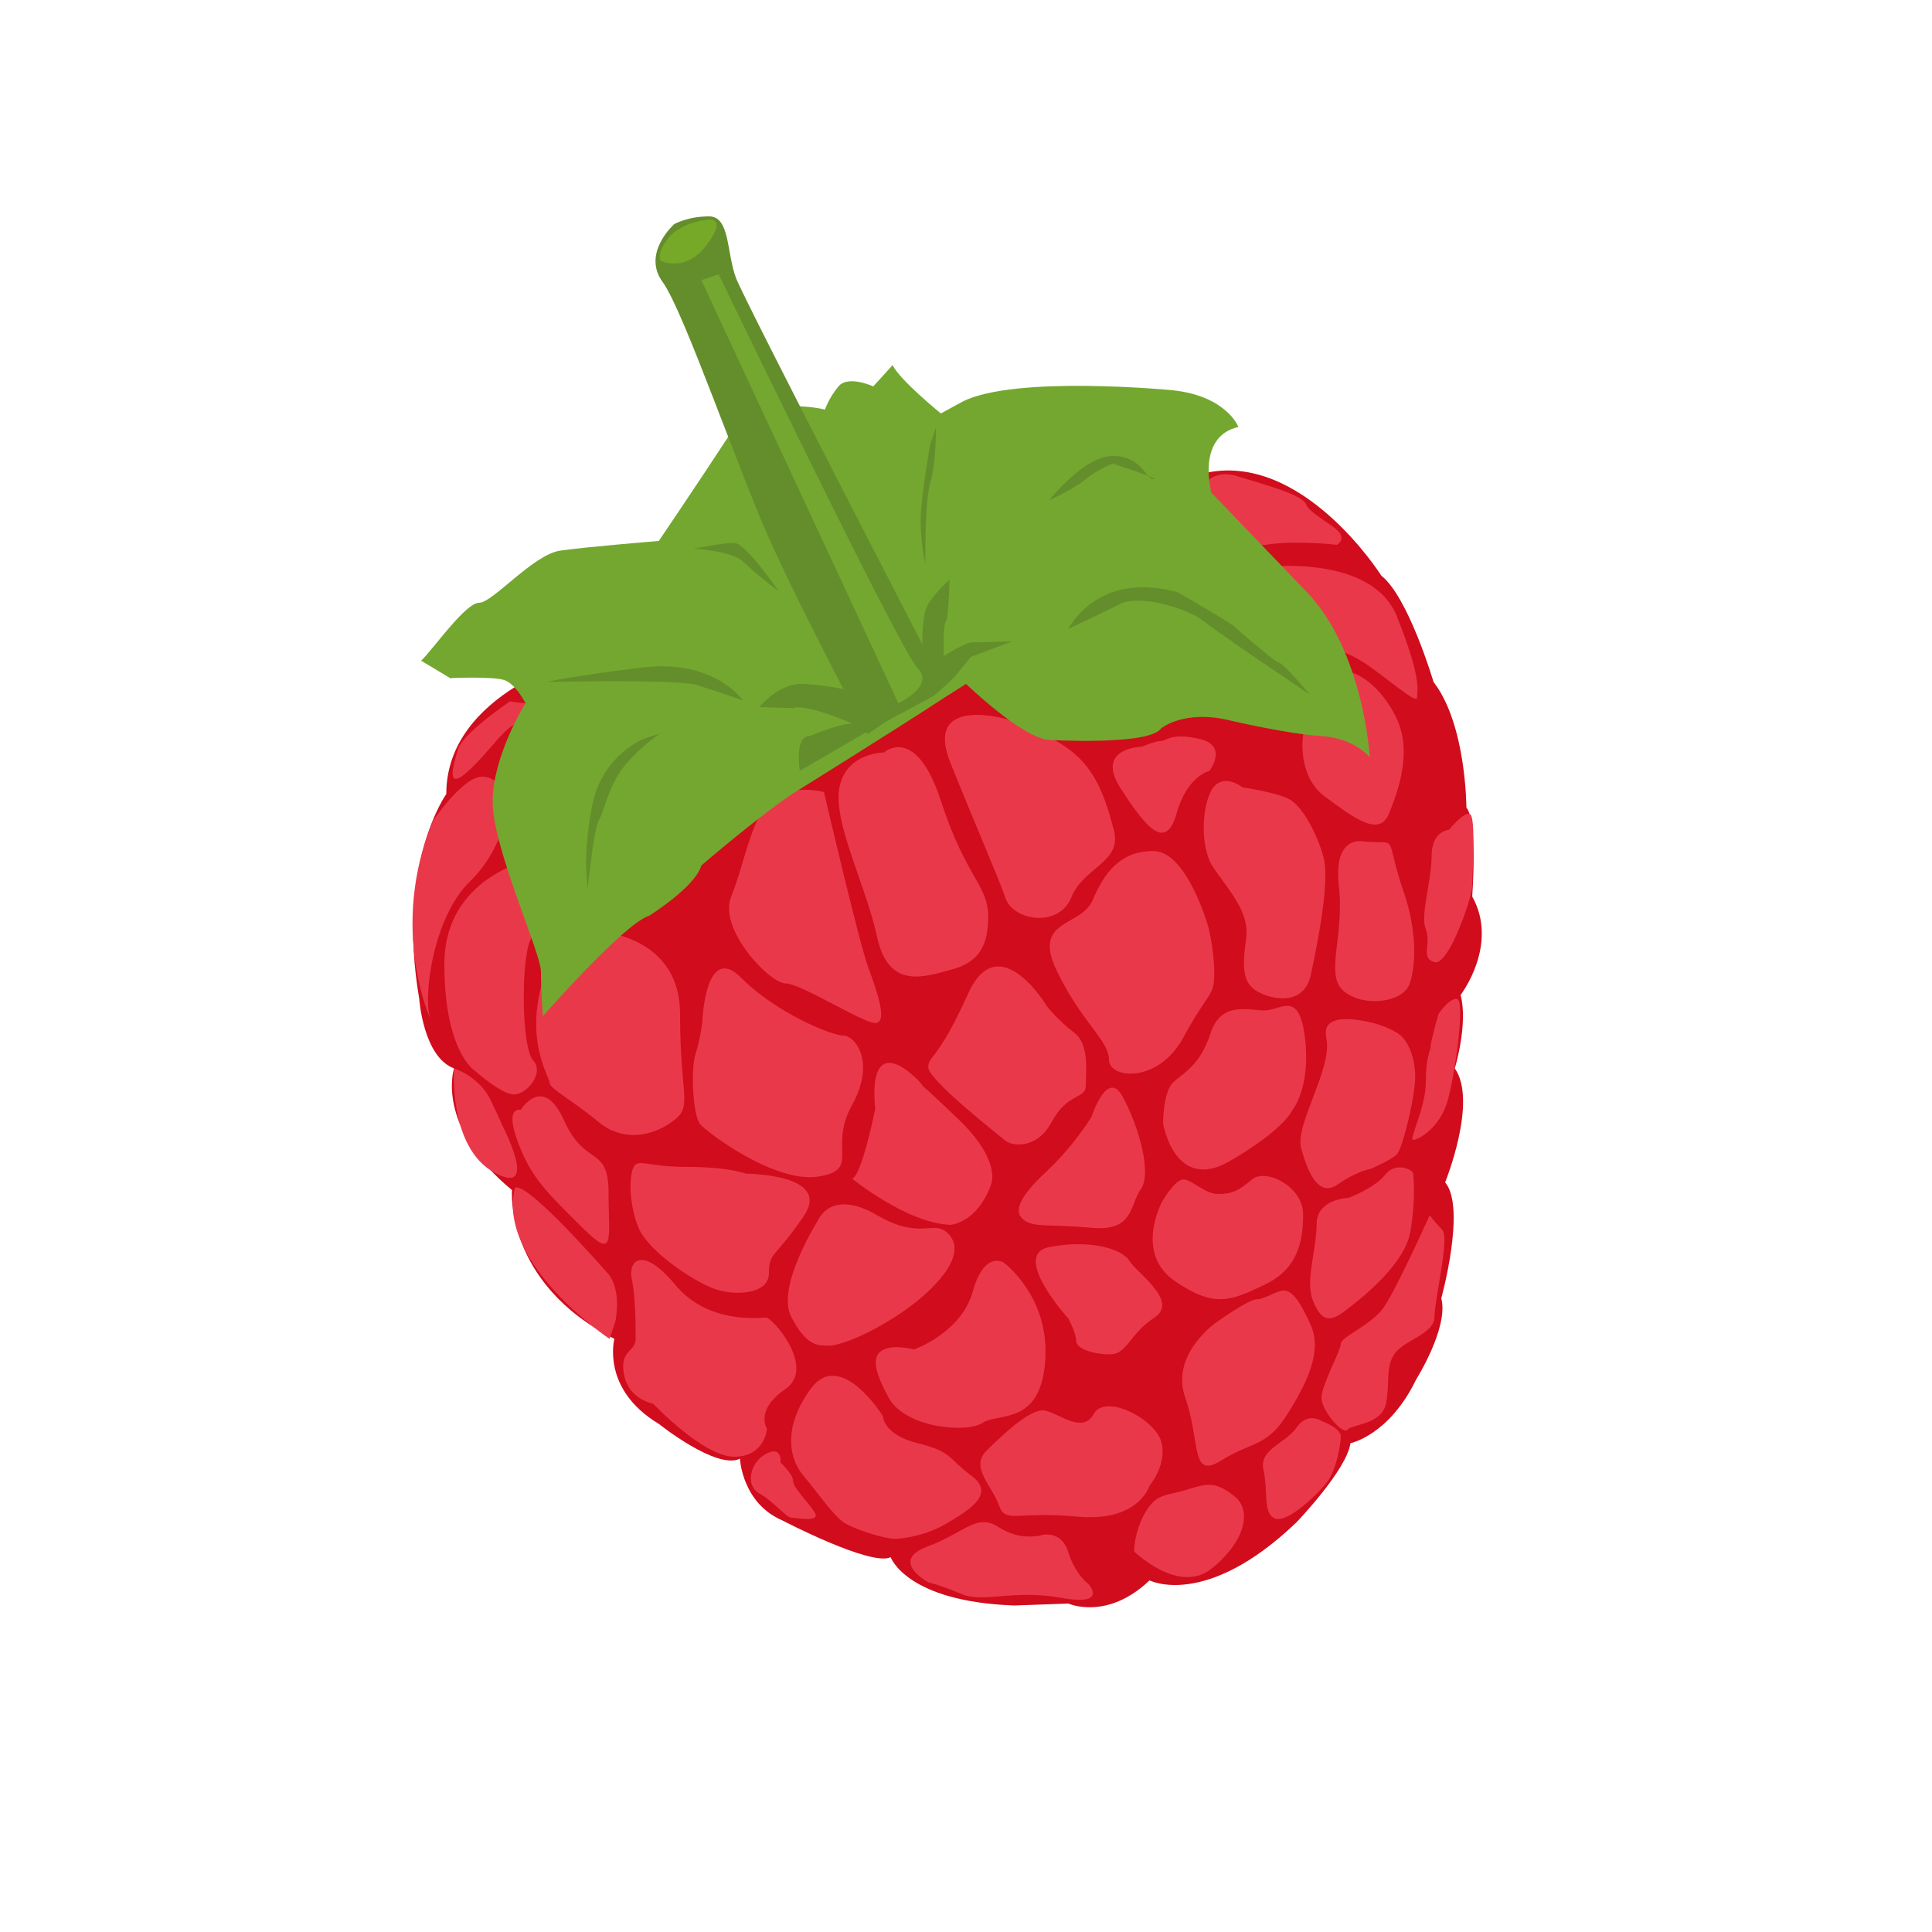
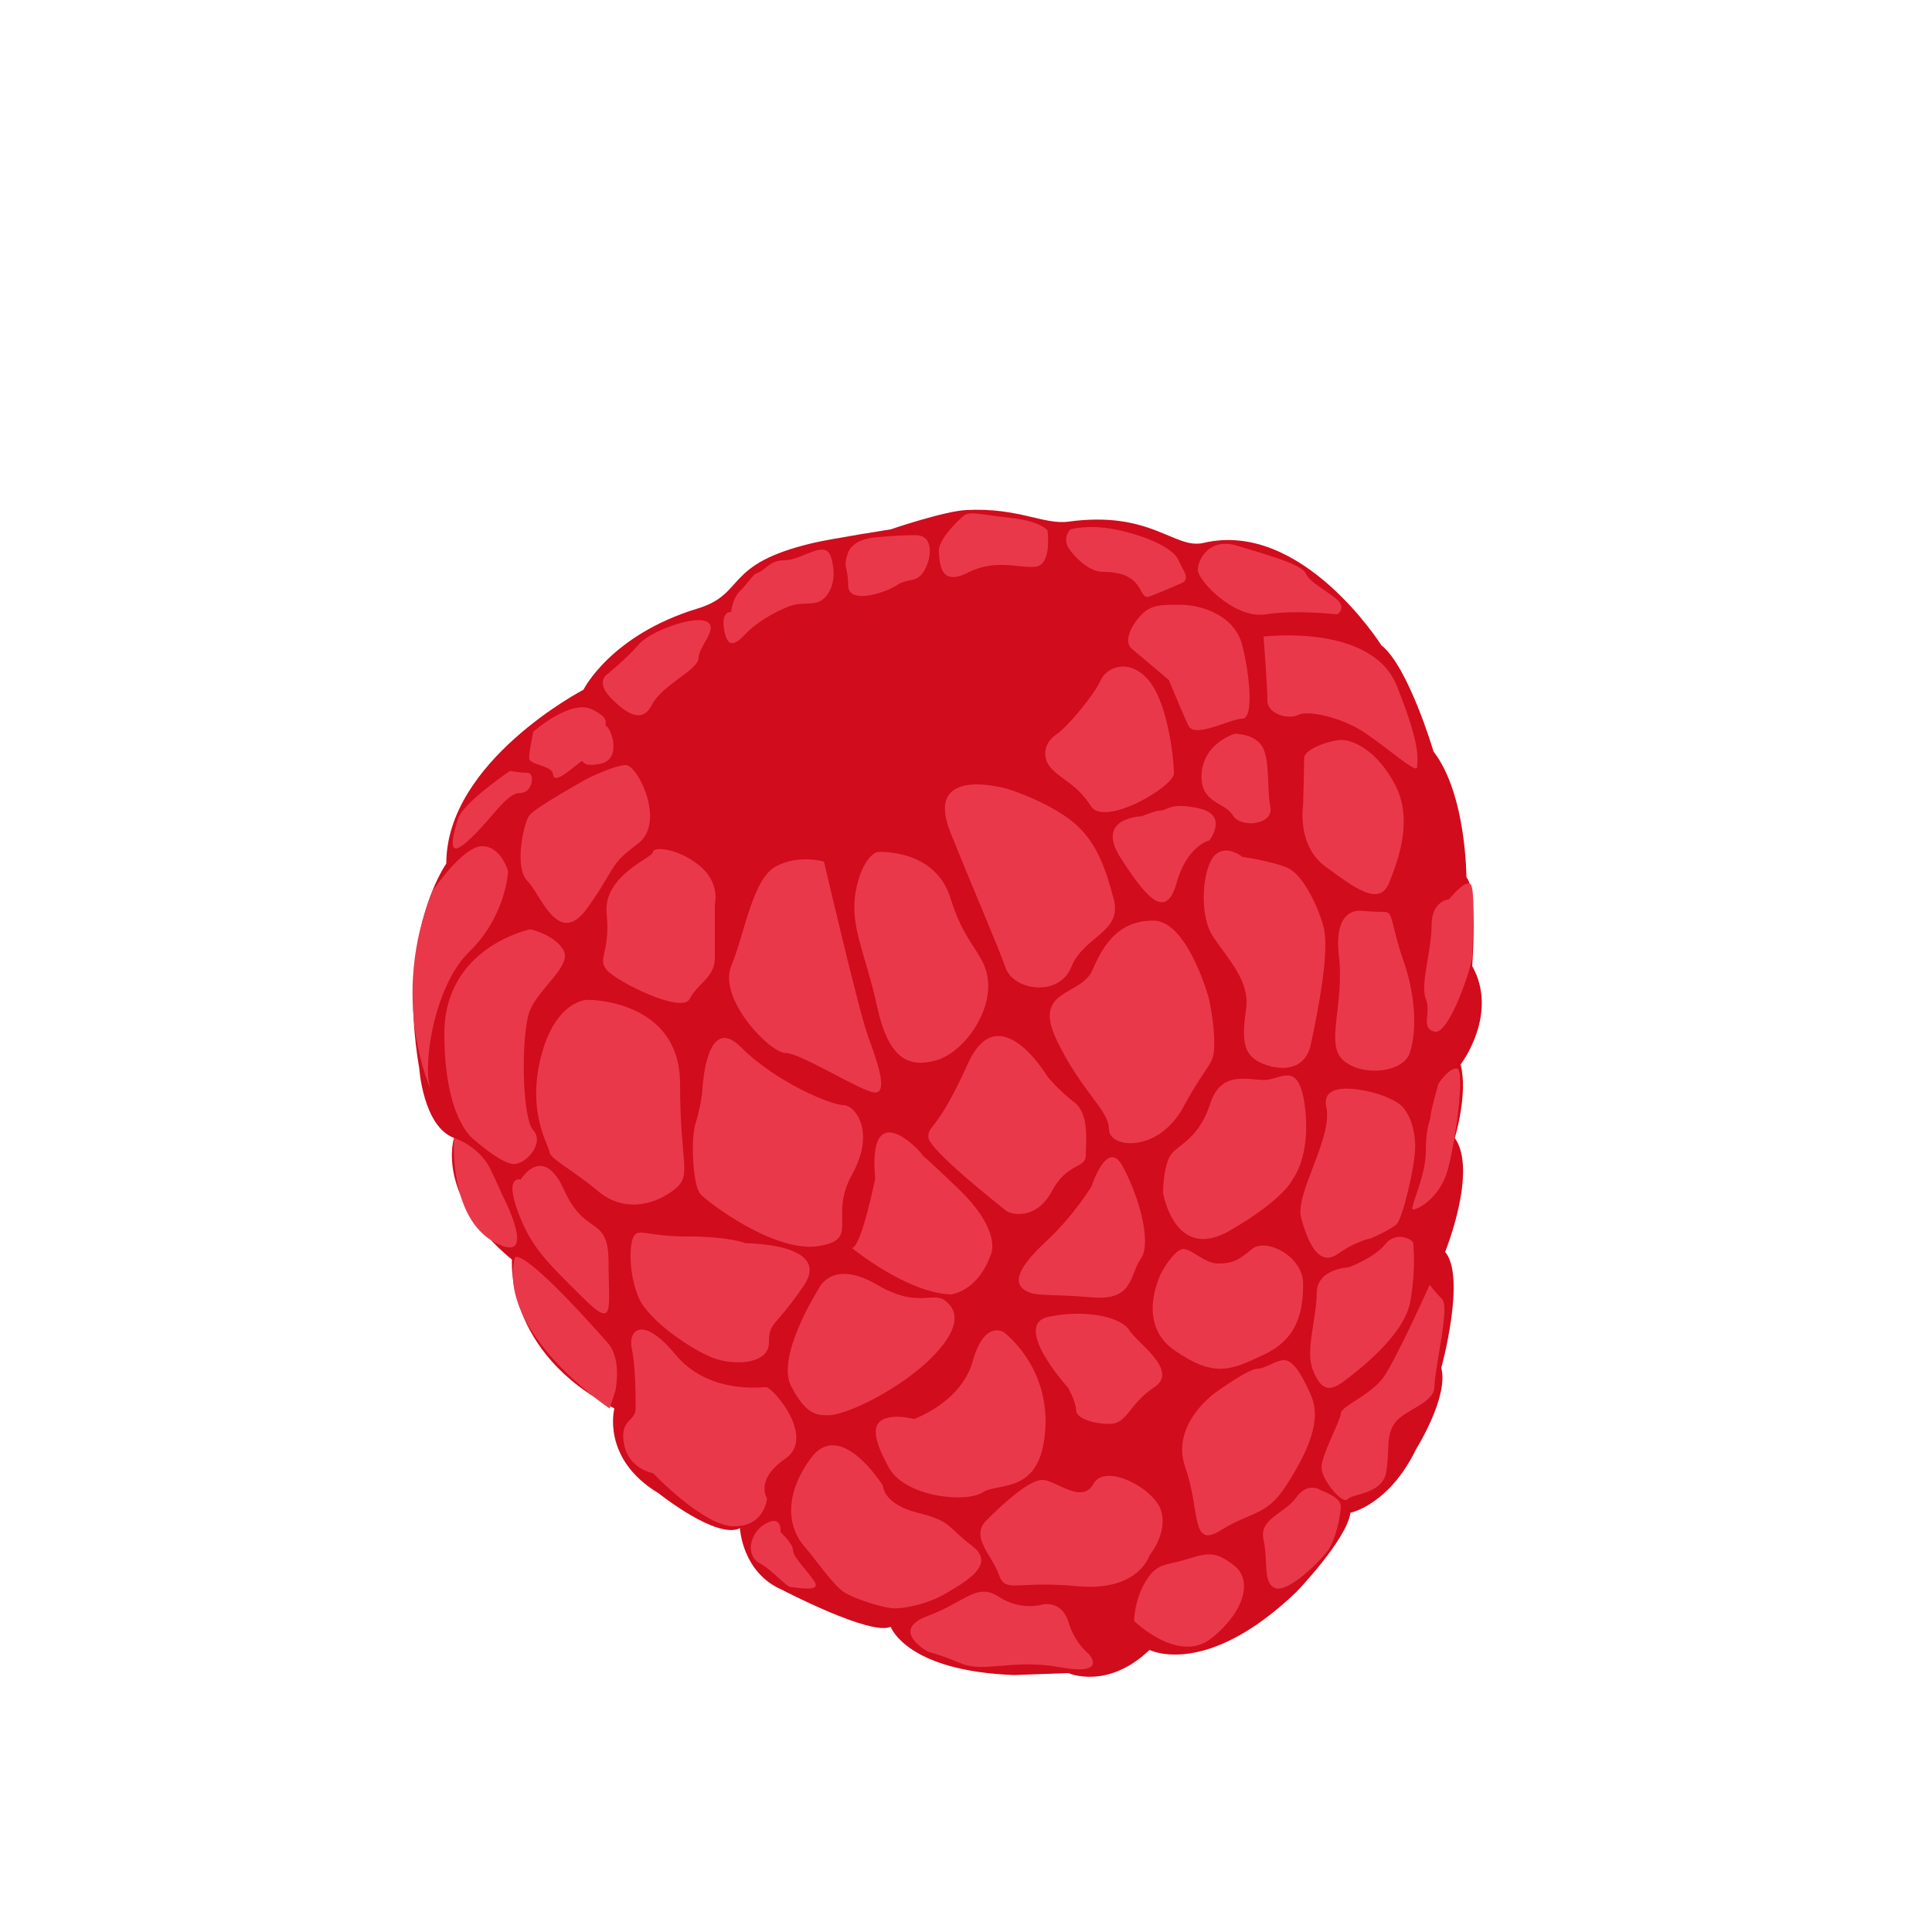
<svg xmlns="http://www.w3.org/2000/svg" width="1000px" height="1000px" viewBox="0 0 1000 1000" version="1.1">
  <defs />
  <g id="Page-1" stroke="none" stroke-width="1" fill="none" fill-rule="evenodd">
-     <g id="tangerine---red">
-       <path d="M302,339.996 C302,339.996 231,357.996 231,410.996 C231,410.996 205,446.996 217,516.996 C217,516.996 219,546.996 235,552.996 C235,552.996 225,582.996 265,615.996 C265,615.996 261,663.996 318,692.996 C318,692.996 311,718.996 341,736.996 C341,736.996 371,760.996 383,754.996 C383,754.996 384,777.996 405,786.996 C405,786.996 451,810.996 461,805.996 C461,805.996 469,828.996 525,830.996 L553,829.996 C553,829.996 573,838.996 595,817.996 C595,817.996 624,832.996 671,787.996 C671,787.996 697,760.996 699,746.996 C699,746.996 719,742.996 733,713.996 C733,713.996 750,686.996 746,671.996 C746,671.996 759,624.996 748,611.996 C748,611.996 765,569.996 753,552.996 C753,552.996 760,529.992 756,514.996 C756,514.996 776,488.996 762,463.996 C762,463.996 765,424.996 759,417.996 C759,417.996 759,374.996 742,352.996 C742,352.996 729,308.996 715,297.996 C715,297.996 674,232.996 623,244.996 C572,256.996 302,339.996 302,339.996 Z" id="Path-217" fill="#D00C1D" />
-       <path d="M477.06,561.249 C475.372,558.749 448.996,530.996 452.996,573.996 C452.996,573.996 445.996,608.996 440.996,609.996 C440.996,609.996 468.996,632.996 491.996,633.996 C491.996,633.996 505.996,632.996 512.996,612.996 C512.996,612.996 518.749,600.999 495.749,578.999 C472.749,556.999 478.749,563.749 477.06,561.249 Z" id="Path-218" fill="#EB374A" />
-       <path d="M541.998,520.998 C541.998,520.998 516.998,478.998 500.998,514.498 C484.998,549.998 480.498,545.998 480.498,552.498 C480.498,558.998 517.498,587.998 520.498,590.498 C523.498,592.998 536.498,595.498 544.498,580.498 C552.498,565.498 561.998,568.998 561.998,561.998 C561.998,554.998 563.998,540.498 555.998,534.498 C547.998,528.498 541.998,520.998 541.998,520.998 Z" id="Path-219" fill="#EA384B" />
-       <path d="M423.498,631.498 C423.498,631.498 429.998,614.998 453.998,628.998 C477.998,642.998 483.996,629.498 491.998,639.998 C500,650.498 483.498,667.998 466.498,679.498 C449.498,690.998 434.498,696.498 428.998,696.498 C423.498,696.498 417.498,696.998 409.498,681.498 C401.498,665.998 423.498,631.498 423.498,631.498 Z" id="Path-220" fill="#EA384B" />
-       <path d="M385.998,607.498 C385.998,607.498 430.998,607.498 415.998,629.498 C400.998,651.498 397.998,647.998 397.998,658.998 C397.998,669.998 380.498,670.998 369.498,666.998 C358.498,662.998 335.498,647.498 330.498,635.498 C325.498,623.498 325.498,608.498 327.998,603.998 C330.498,599.498 334.498,603.998 355.998,603.998 C377.498,603.998 385.998,607.498 385.998,607.498 Z" id="Path-221" fill="#EA384B" />
-       <path d="M269.498,574.498 C269.498,574.498 280.998,555.498 291.998,579.998 C302.998,604.498 314.998,592.498 314.998,617.498 C314.998,642.498 318.498,652.498 300.998,634.998 C283.498,617.498 274.998,609.998 267.998,590.998 C260.998,571.998 269.498,574.498 269.498,574.498 Z" id="Path-222" fill="#EA384B" />
-       <path d="M318.498,683.998 L315.498,692.998 C315.498,692.998 256.998,653.998 266.498,614.998 C266.498,614.998 268.498,606.998 314.498,658.998 C322.172,667.673 318.498,683.998 318.498,683.998 Z" id="Path-223" fill="#EA384B" />
-       <path d="M337.998,726.498 C337.998,726.498 325.498,724.498 322.998,711.498 C320.498,698.498 328.998,699.998 328.998,692.998 C328.998,685.998 328.998,671.498 326.998,661.998 C324.998,652.498 332.498,644.498 349.498,664.998 C366.498,685.498 392.998,681.998 396.498,681.998 C399.998,681.998 422.498,707.998 406.498,718.998 C390.498,729.998 396.998,739.498 396.998,739.498 C396.998,739.498 395.998,753.998 379.998,753.998 C363.998,753.998 337.998,726.498 337.998,726.498 Z" id="Path-224" fill="#EA384B" />
-       <path d="M363.498,528.998 C363.498,528.998 364.998,487.498 383.498,505.998 C401.998,524.498 430.498,535.998 436.498,535.998 C442.498,535.998 453.498,549.498 440.998,571.998 C428.498,594.498 445.887,605.498 423.498,608.998 C401.109,612.498 366.498,586.498 362.498,581.998 C358.498,577.498 357.498,552.998 359.998,545.498 C362.498,537.998 363.498,528.998 363.498,528.998 Z" id="Path-225" fill="#EA384B" />
-       <path d="M303.998,481.498 C303.998,481.498 351.998,480.998 351.998,524.998 C351.998,568.998 358.998,572.498 347.998,580.498 C336.998,588.498 321.998,590.998 309.498,580.498 C296.998,569.998 284.498,563.498 284.498,560.498 C284.498,557.498 272.498,540.498 279.998,510.998 C287.498,481.498 303.998,481.498 303.998,481.498 Z" id="Path-226" fill="#EA384B" />
-       <path d="M259.498,581.533 C259.498,581.533 279.998,619.998 255.998,606.998 C231.998,593.998 234.998,552.998 234.998,552.998 C234.998,552.998 247.998,556.963 253.998,569.498 C259.998,582.033 259.498,581.533 259.498,581.533 Z" id="Path-227" fill="#EA384B" />
-       <path d="M274.498,444.998 C274.498,444.998 229.998,453.998 229.998,498.998 C229.998,543.998 245.498,553.998 245.498,553.998 C245.498,553.998 259.498,566.498 265.998,566.498 C272.498,566.498 281.998,555.498 275.998,548.998 C269.998,542.498 269.498,497.998 274.498,486.498 C279.498,474.998 296.498,463.498 291.498,455.498 C286.498,447.498 274.498,444.998 274.498,444.998 Z" id="Path-228" fill="#EA384B" />
-       <path d="M426.498,409.998 C426.498,409.998 444.498,487.498 449.498,500.998 C454.498,514.498 459.498,529.498 452.998,529.498 C446.498,529.498 414.498,508.998 406.498,508.998 C398.498,508.998 371.498,480.998 378.498,463.998 C385.498,446.998 389.498,418.998 401.498,412.498 C413.498,405.998 426.498,409.998 426.498,409.998 Z" id="Path-229" fill="#EA384B" />
-       <path d="M457.498,389.498 C457.498,389.498 473.996,374.498 486.998,414.498 C500,454.498 511.498,457.998 511.498,474.498 C511.498,490.998 505.498,498.498 491.998,501.998 C478.498,505.498 459.998,512.498 453.998,484.998 C447.998,457.498 430.998,425.498 434.498,407.498 C437.998,389.498 457.498,389.498 457.498,389.498 Z" id="Path-230" fill="#EA384B" />
-       <path d="M521.998,372.498 C521.998,372.498 477.498,358.998 491.998,394.998 C506.498,430.998 516.498,453.498 520.498,464.998 C524.498,476.498 547.998,480.498 554.498,464.498 C560.998,448.498 580.998,446.498 576.498,429.498 C571.998,412.498 566.998,397.998 553.498,387.998 C539.998,377.998 521.998,372.498 521.998,372.498 Z" id="Path-231" fill="#EA384B" />
-       <path d="M625.498,479.998 C625.498,479.998 614.498,440.498 596.998,440.498 C579.498,440.498 571.498,451.998 565.498,465.998 C559.498,479.998 533.998,475.498 546.998,502.498 C559.998,529.498 573.998,538.498 573.998,548.498 C573.998,558.498 599.498,560.998 612.498,536.998 C625.498,512.998 628.498,515.998 628.498,503.998 C628.498,491.998 625.498,479.998 625.498,479.998 Z" id="Path-232" fill="#EA384B" />
-       <path d="M564.998,577.998 C564.998,577.998 572.998,552.998 580.998,567.498 C588.998,581.998 596.498,606.998 590.498,615.498 C584.498,623.998 586.998,637.498 564.998,635.498 C542.998,633.498 535.498,635.498 529.998,631.498 C524.498,627.498 526.998,619.998 541.498,606.498 C555.998,592.998 564.998,577.998 564.998,577.998 Z" id="Path-233" fill="#EA384B" />
-       <path d="M472.998,698.498 C472.998,698.498 497.498,689.998 503.498,668.498 C509.498,646.998 519.498,653.498 519.498,653.498 C519.498,653.498 543.498,670.998 540.998,704.498 C538.498,737.998 516.996,730.998 508.498,736.498 C500,741.998 468.498,738.998 459.998,723.498 C451.498,707.998 451.498,701.186 457.498,698.498 C463.498,695.81 472.998,698.498 472.998,698.498 Z" id="Path-234" fill="#EA384B" />
-       <path d="M403.998,756.998 C403.998,756.998 404.998,747.998 396.498,752.498 C387.998,756.998 385.73,768.998 392.998,772.998 C400.266,776.998 406.998,785.498 409.498,785.498 C411.998,785.498 425.498,788.498 421.498,782.498 C417.498,776.498 410.498,769.998 410.498,766.498 C410.498,762.998 403.998,756.998 403.998,756.998 Z" id="Path-235" fill="#EA384B" />
-       <path d="M456.998,732.998 C456.998,732.998 434.998,697.498 419.498,718.998 C403.998,740.498 409.498,756.498 415.998,763.998 C422.498,771.498 431.498,784.998 437.498,788.498 C443.498,791.998 457.998,796.498 462.998,796.498 C467.998,796.498 479.996,794.498 489.998,788.498 C500,782.498 515.998,773.706 502.998,763.998 C489.998,754.29 492.998,751.498 474.998,746.998 C456.998,742.498 456.998,732.998 456.998,732.998 Z" id="Path-236" fill="#EA384B" />
-       <path d="M480.498,818.998 C480.498,818.998 459.996,807.998 479.998,800.498 C500,792.998 505.498,782.998 516.998,790.498 C528.498,797.998 539.498,794.498 539.498,794.498 C539.498,794.498 549.498,791.998 552.998,803.498 C556.498,814.998 563.498,819.998 563.498,819.998 C563.498,819.998 573.998,831.498 548.998,826.998 C523.998,822.498 509.498,829.998 497.498,824.998 C485.498,819.998 480.498,818.998 480.498,818.998 Z" id="Path-237" fill="#EA384B" />
-       <path d="M594.998,768.998 C594.998,768.998 589.498,787.998 557.498,784.998 C525.498,781.998 520.498,788.998 516.998,778.998 C513.498,768.998 501.998,759.498 510.498,750.998 C518.998,742.498 532.498,729.998 539.498,729.998 C546.498,729.998 559.998,742.998 565.998,731.998 C571.998,720.998 597.498,734.337 600.998,745.998 C604.498,757.659 594.998,768.998 594.998,768.998 Z" id="Path-239" fill="#EA384B" />
-       <path d="M552.998,682.498 C552.998,682.498 522.998,649.498 542.998,645.498 C562.998,641.498 580.498,645.998 584.498,652.498 C588.498,658.998 610.498,673.498 597.498,681.998 C584.498,690.498 583.498,700.998 574.498,700.998 C565.498,700.998 556.998,697.998 556.998,693.998 C556.998,689.998 552.998,682.498 552.998,682.498 Z" id="Path-240" fill="#EA384B" />
-       <path d="M586.998,802.998 C586.998,802.998 609.998,825.498 626.998,811.998 C643.998,798.498 648.498,781.998 638.998,774.498 C629.498,766.998 625.498,767.498 614.498,770.998 C603.498,774.498 598.998,772.568 592.998,782.498 C586.998,792.428 586.998,802.998 586.998,802.998 Z" id="Path-241" fill="#EA384B" />
-       <path d="M629.498,684.498 C629.498,684.498 605.498,700.998 613.498,723.498 C621.498,745.998 615.998,765.998 631.998,755.998 C647.998,745.998 655.498,748.998 665.998,732.498 C676.498,715.998 684.498,699.498 678.498,685.998 C672.498,672.498 668.498,667.998 664.498,667.998 C660.498,667.998 654.784,672.498 650.498,672.498 C646.212,672.498 629.498,684.498 629.498,684.498 Z" id="Path-242" fill="#EA384B" />
-       <path d="M601.498,621.998 C601.498,621.998 586.998,648.498 607.998,662.998 C628.998,677.498 637.498,672.998 654.498,664.998 C671.498,656.998 674.498,642.998 674.498,628.498 C674.498,613.998 654.998,604.498 647.998,610.498 C640.998,616.498 637.498,617.998 630.498,617.998 C623.498,617.998 616.998,610.498 612.498,610.498 C607.998,610.498 601.498,621.998 601.498,621.998 Z" id="Path-243" fill="#EA384B" />
-       <path d="M601.998,581.498 C601.998,581.498 607.998,617.498 636.498,600.998 C664.998,584.498 668.998,574.498 668.998,574.498 C668.998,574.498 678.498,562.998 675.498,537.498 C672.498,511.998 662.998,522.998 654.498,522.998 C645.998,522.998 631.998,517.998 626.498,534.998 C620.998,551.998 611.998,555.498 606.998,560.498 C601.998,565.498 601.998,581.498 601.998,581.498 Z" id="Path-244" fill="#EA384B" />
-       <path d="M262.998,414.998 C262.998,414.998 261.998,437.998 242.998,456.498 C223.998,474.998 218.498,517.498 222.998,527.998 C222.998,527.998 200.998,480.998 223.998,424.998 C223.998,424.998 239.498,401.998 249.498,401.998 C259.498,401.998 262.998,414.998 262.998,414.998 Z" id="Path-245" fill="#EA384B" />
-       <path d="M590.998,386.498 C590.998,386.498 566.498,386.998 579.998,407.998 C593.498,428.998 603.498,440.498 608.998,420.998 C614.498,401.498 625.998,398.998 625.998,398.998 C625.998,398.998 635.998,385.998 620.998,382.498 C605.998,378.998 603.998,383.498 600.998,383.498 C597.998,383.498 590.998,386.498 590.998,386.498 Z" id="Path-246" fill="#EA384B" />
-       <path d="M642.998,407.498 C642.998,407.498 634.498,400.498 628.498,406.998 C622.498,413.498 620.248,437.498 627.998,448.998 C635.748,460.498 646.998,471.996 644.998,485.998 C642.998,500 642.998,508.498 650.498,512.998 C657.998,517.498 674.998,520.998 678.498,504.498 C681.998,487.998 688.498,455.998 684.998,443.498 C681.498,430.998 673.998,416.998 666.998,413.498 C659.998,409.998 642.998,407.498 642.998,407.498 Z" id="Path-247" fill="#EA384B" />
-       <path d="M712.498,529.998 C712.498,529.998 682.998,520.998 686.498,536.998 C689.998,552.998 669.998,581.998 673.498,594.498 C676.998,606.998 682.498,619.998 692.498,612.998 C702.498,605.998 709.498,604.998 709.498,604.998 C709.498,604.998 719.998,600.498 722.998,597.498 C725.998,594.498 732.498,567.498 732.498,557.498 C732.498,547.498 728.998,539.498 724.998,535.998 C720.998,532.498 712.498,529.998 712.498,529.998 Z" id="Path-248" fill="#EA384B" />
-       <path d="M697.998,619.998 C697.998,619.998 681.498,620.498 681.498,633.498 C681.498,646.498 675.498,662.998 679.498,672.998 C683.498,682.998 687.498,684.998 695.498,678.998 C703.498,672.998 726.998,654.998 729.998,637.498 C732.998,619.998 731.498,609.498 731.498,607.498 C731.498,605.498 722.498,600.998 716.998,607.998 C711.498,614.998 697.998,619.998 697.998,619.998 Z" id="Path-249" fill="#EA384B" />
-       <path d="M683.998,735.498 C683.998,735.498 676.998,730.498 670.998,738.998 C664.998,747.498 651.498,749.998 653.998,760.998 C656.498,771.998 653.498,783.498 659.998,785.998 C666.498,788.498 682.498,772.998 686.998,766.998 C691.498,760.998 693.998,747.998 693.998,743.498 C693.998,738.998 683.998,735.498 683.998,735.498 Z" id="Path-250" fill="#EA384B" />
-       <path d="M739.998,628.998 C739.998,628.998 722.498,667.998 715.998,676.998 C709.498,685.998 693.998,691.998 693.998,695.498 C693.998,698.998 683.998,716.998 683.998,723.498 C683.998,729.998 694.998,742.998 697.498,739.998 C699.998,736.998 715.498,737.498 717.498,725.998 C719.498,714.498 716.998,707.498 721.998,700.498 C726.998,693.498 742.498,690.498 742.498,681.498 C742.498,672.498 750.498,640.498 746.498,636.498 C742.498,632.498 739.998,628.998 739.998,628.998 Z" id="Path-251" fill="#EA384B" />
-       <path d="M705.498,435.498 C705.498,435.498 689.998,431.998 692.998,458.498 C695.998,484.998 685.498,504.498 695.498,512.998 C705.498,521.498 725.998,518.996 729.498,509.498 C732.998,500 733.498,481.498 726.498,461.498 C719.498,441.498 721.464,435.998 716.498,435.998 C711.532,435.998 705.498,435.498 705.498,435.498 Z" id="Path-252" fill="#EA384B" />
-       <path d="M674.498,380.498 C674.498,380.498 670.998,401.498 685.998,412.498 C700.998,423.498 713.998,433.498 718.998,420.998 C723.998,408.498 731.498,387.998 721.998,369.998 C712.498,351.998 699.998,346.998 694.498,346.998 C688.998,346.998 674.998,351.498 674.998,356.498 C674.998,361.498 674.498,380.498 674.498,380.498 Z" id="Path-253" fill="#EA384B" />
-       <path d="M749.998,429.498 C749.998,429.498 740.998,429.998 740.998,442.998 C740.998,455.998 734.998,473.498 737.998,480.998 C740.998,488.498 734.998,495.996 742.498,497.998 C749.998,500 761.998,463.998 761.998,458.998 C761.998,453.998 763.998,423.498 760.998,421.498 C757.998,419.498 749.998,429.498 749.998,429.498 Z" id="Path-254" fill="#EA384B" />
-       <path d="M653.998,293.498 C653.998,293.498 709.998,286.498 722.998,318.998 C735.998,351.498 733.498,356.998 733.498,360.998 C733.498,364.998 718.152,350.998 705.998,342.998 C693.844,334.998 676.498,331.498 671.998,333.998 C667.498,336.498 655.998,333.998 655.998,326.498 C655.998,318.998 653.998,293.498 653.998,293.498 Z" id="Path-255" fill="#EA384B" />
-       <path d="M691.998,281.998 C691.998,281.998 670.998,279.498 654.998,281.998 C638.998,284.498 619.998,264.498 619.998,258.998 C619.998,253.498 625.998,241.998 640.498,246.498 C654.998,250.998 673.998,255.998 675.998,260.998 C677.998,265.998 690.998,271.998 693.498,275.998 C695.998,279.998 691.998,281.998 691.998,281.998 Z" id="Path-256" fill="#EA384B" />
-       <path d="M744.498,524.998 C744.498,524.998 740.498,538.998 740.498,541.498 C740.498,543.998 737.998,546.498 737.998,559.998 C737.998,573.498 728.998,589.998 731.498,589.998 C733.998,589.998 745.498,583.998 749.498,568.998 C753.498,553.998 758.498,516.998 753.998,516.998 C749.498,516.998 744.498,524.998 744.498,524.998 Z" id="Path-257" fill="#EA384B" />
-       <path d="M263.998,362.998 C263.998,362.998 239.498,379.498 236.998,387.998 C234.498,396.498 230.498,409.998 242.498,398.998 C254.498,387.998 261.998,374.498 268.998,374.498 C275.998,374.498 276.998,363.998 272.998,363.998 C268.998,363.998 263.998,362.998 263.998,362.998 Z" id="Path-258" fill="#EA384B" />
-       <path d="M271.996,363.996 C271.996,363.996 254.996,390.996 254.996,414.996 C254.996,438.996 279.996,492.996 279.996,502.996 C279.996,512.996 280.996,525.996 280.996,525.996 C280.996,525.996 322.996,477.996 335.996,473.996 C335.996,473.996 359.996,458.996 362.996,447.996 C362.996,447.996 391.996,422.996 409.996,410.996 C409.996,410.996 462.996,377.996 488.996,360.996 L499.996,353.996 C499.996,353.996 528.996,381.996 542.996,382.996 C542.996,382.996 594.996,385.996 600.996,376.996 C600.996,376.996 612.996,366.996 636.996,372.996 C636.996,372.996 666.996,379.996 683.996,380.996 C700.996,381.996 708.996,391.996 708.996,391.996 C708.996,391.996 705.996,336.996 675.996,305.996 L626.996,254.996 C626.996,254.996 618.996,225.996 640.996,220.996 C640.996,220.996 634.996,204.996 606.996,201.996 C606.996,201.996 524.996,193.996 497.996,207.996 L486.996,213.996 C486.996,213.996 465.996,196.996 461.996,188.996 L451.996,199.996 C451.996,199.996 438.996,193.996 433.996,199.996 C428.996,205.996 426.996,211.996 426.996,211.996 C426.996,211.996 391.996,202.996 376.996,225.996 C361.996,248.996 340.996,279.996 340.996,279.996 C340.996,279.996 303.996,282.996 289.996,284.996 C275.996,286.996 254.996,311.996 247.996,311.996 C240.996,311.996 224.996,334.996 217.996,341.996 L232.996,350.996 C232.996,350.996 254.996,349.996 260.996,351.996 C266.996,353.996 271.996,363.996 271.996,363.996 Z" id="Path-259" fill="#74A72F" />
-       <path d="M348.996,115.996 C348.996,115.996 331.996,130.996 342.996,145.996 C353.996,160.996 382.996,245.996 399.996,282.996 C416.996,319.996 441.996,366.996 441.996,366.996 L448.996,379.996 L487.996,353.996 C487.996,353.996 385.996,156.996 380.996,143.996 C375.996,130.996 377.996,111.996 366.996,111.996 C355.996,111.996 348.996,115.996 348.996,115.996 Z" id="Path-260" fill="#648E2B" />
-       <path d="M365.998,113.749 C365.998,113.749 376.998,111.498 365.998,126.498 C354.998,141.498 341.998,134.998 341.998,134.998 C341.998,134.998 339.249,131.999 345.749,123.499 C352.249,114.999 365.998,113.749 365.998,113.749 Z" id="Path-261" fill="#76A928" />
-       <path d="M372,141.996 C372,141.996 466,336.996 475,345.996 C484,354.996 465,363.996 465,363.996 L363,144.996 L372,141.996 Z" id="Path-262" fill="#74A72F" />
-       <path d="M450,377.996 L414,398.996 C414,398.996 411,380.996 419,380.996 C419,380.996 434.5,374.498 441,374.498 C441,374.498 417.5,363.998 410.5,366.498 L393,365.998 C393,365.998 403,353.498 415.5,353.998 C428,354.498 440.5,357.498 440.5,357.498 L459.5,364.498 L466.5,365.498 L482,354.998 L477.5,339.998 C477.5,339.998 476.5,319.998 480,313.498 C483.5,306.998 491.5,299.998 491.5,299.998 C491.5,299.998 491,320.498 489.5,321.998 C488,323.498 488.5,339.498 488.5,339.498 C488.5,339.498 499,332.998 502.5,332.498 C502.5,332.498 521.5,331.998 524,331.998 L502.5,339.998 L494,350.498 C494,350.498 485,358.998 483.5,359.998 C482,360.998 450,377.996 450,377.996 Z" id="Path-263" fill="#648E2C" />
-       <path d="M283,352.998 C283,352.998 351,351.498 360.5,354.498 C370,357.498 384.5,362.498 384.5,362.498 C384.5,362.498 370,340.998 332.5,345.498 C295,349.998 283,352.998 283,352.998 Z" id="Path-264" fill="#648E2C" />
-       <path d="M678,359.498 C678,359.498 631,327.998 623,321.498 C615,314.998 590,307.498 580,312.498 C570,317.498 553,325.498 553,325.498 C553,325.498 567.716,295.133 609.5,306.498 C609.5,306.498 634,320.498 638.5,323.998 C638.5,323.998 659.5,342.498 662,342.998 C664.5,343.498 678,359.498 678,359.498 Z" id="Path-265" fill="#648E2C" />
-       <path d="M481.5,229.998 C481.5,229.998 476.5,257.498 476.5,269.498 C476.5,281.498 479,291.998 479,291.998 C479,291.998 478.5,259.998 481.5,249.998 C484.5,239.998 484.5,220.998 484.5,220.998 L481.5,229.998 Z" id="Path-266" fill="#648E2C" />
-       <path d="M333,382.498 C333,382.498 311.5,390.998 306.5,416.998 C301.5,442.998 304,454.998 304,459.498 C304,463.998 307,429.498 310,424.498 C313,419.498 315,405.998 324,395.498 C333,384.998 342,379.498 342,379.498 L333,382.498 Z" id="Path-267" fill="#648E2C" />
-       <path d="M359,283.996 C359,283.996 379,284.996 385,290.996 C391,296.996 403,305.996 403,305.996 C403,305.996 386,280.996 380,280.996 C374,280.996 359,283.996 359,283.996 Z" id="Path-268" fill="#648E2C" />
-       <path d="M543,258.996 C543,258.996 561,235.996 576,235.996 C591,235.996 593,247.996 597,247.996 C601,247.996 576,239.996 576,239.996 C576,239.996 568,242.996 562,247.996 C556,252.996 543,258.996 543,258.996 Z" id="Path-269" fill="#648E2C" />
+     <g id="tangerine-red">
+       <g id="berry" transform="translate(122, 110)">
+         <path d="M431,160 C418.236,161.75 405.002,152.566 378,154 C366.495,154.611 339,164 339,164 C339,164 308.265,168.825 299,170.996 C251.802,182.058 264.482,197.255 239,205 C194.015,218.672 180,247 180,247 C180,247 109,283.996 109,336.996 C109,336.996 83,372.996 95,442.996 C95,442.996 97,472.996 113,478.996 C113,478.996 103,508.996 143,541.996 C143,541.996 139,589.996 196,618.996 C196,618.996 189,644.996 219,662.996 C219,662.996 249,686.996 261,680.996 C261,680.996 262,703.996 283,712.996 C283,712.996 329,736.996 339,731.996 C339,731.996 347,754.996 403,756.996 L431,755.996 C431,755.996 451,764.996 473,743.996 C473,743.996 502,758.996 549,713.996 C549,713.996 575,686.996 577,672.996 C577,672.996 597,668.996 611,639.996 C611,639.996 628,612.996 624,597.996 C624,597.996 637,550.996 626,537.996 C626,537.996 643,495.996 631,478.996 C631,478.996 638,455.992 634,440.996 C634,440.996 654,414.996 640,389.996 C640,389.996 643,350.996 637,343.996 C637,343.996 637,300.996 620,278.996 C620,278.996 607,234.996 593,223.996 C593,223.996 552,158.996 501,170.996 C485.864,174.557 473.938,154.112 431,160 Z" id="Path-217" fill="#D00C1D" />
+         <path d="M256.442,206.778 C256.442,206.778 250.721,206 253,217 C255.279,228 261,221 265,217 C269,213 277.302,207.406 286,204 C294.698,200.594 300.724,204.98 306,198.076 C311.276,191.172 309.324,181.972 308,178 C305,169 293.062,180 284,180 C276.122,180 274.58,185.162 269,187 C268.161,187.276 262.653,194.477 262,195 C257,199 256.442,206.778 256.442,206.778 Z" id="Path-18" fill="#EA384B" />
+         <path d="M191.543,239.648 C191.543,239.648 186.543,243.648 194.543,251.648 C202.543,259.648 210.543,264.648 215.543,254.648 C220.543,244.648 239.543,236.648 239.543,230.648 C239.543,224.648 250.543,214.648 243.543,211.648 C236.543,208.648 214.543,216.648 208.543,223.648 C202.543,230.648 191.543,239.648 191.543,239.648 Z" id="Path-13" fill="#EA384B" />
+         <path d="M355.06,487.249 C353.372,484.749 326.996,456.996 330.996,499.996 C330.996,499.996 323.996,534.996 318.996,535.996 C318.996,535.996 346.996,558.996 369.996,559.996 C369.996,559.996 383.996,558.996 390.996,538.996 C390.996,538.996 396.749,526.999 373.749,504.999 C350.749,482.999 356.749,489.749 355.06,487.249 Z" id="Path-218" fill="#EB374A" />
+         <path d="M419.998,446.998 C419.998,446.998 394.998,404.998 378.998,440.498 C362.998,475.998 358.498,471.998 358.498,478.498 C358.498,484.998 395.498,513.998 398.498,516.498 C401.498,518.998 414.498,521.498 422.498,506.498 C430.498,491.498 439.998,494.998 439.998,487.998 C439.998,480.998 441.998,466.498 433.998,460.498 C425.998,454.498 419.998,446.998 419.998,446.998 Z" id="Path-219" fill="#EA384B" />
+         <path d="M301.498,557.498 C301.498,557.498 307.998,540.998 331.998,554.998 C355.998,568.998 361.996,555.498 369.998,565.998 C378,576.498 361.498,593.998 344.498,605.498 C327.498,616.998 312.498,622.498 306.998,622.498 C301.498,622.498 295.498,622.998 287.498,607.498 C279.498,591.998 301.498,557.498 301.498,557.498 Z" id="Path-220" fill="#EA384B" />
+         <path d="M263.998,533.498 C263.998,533.498 308.998,533.498 293.998,555.498 C278.998,577.498 275.998,573.998 275.998,584.998 C275.998,595.998 258.498,596.998 247.498,592.998 C236.498,588.998 213.498,573.498 208.498,561.498 C203.498,549.498 203.498,534.498 205.998,529.998 C208.498,525.498 212.498,529.998 233.998,529.998 C255.498,529.998 263.998,533.498 263.998,533.498 Z" id="Path-221" fill="#EA384B" />
+         <path d="M147.498,500.498 C147.498,500.498 158.998,481.498 169.998,505.998 C180.998,530.498 192.998,518.498 192.998,543.498 C192.998,568.498 196.498,578.498 178.998,560.998 C161.498,543.498 152.998,535.998 145.998,516.998 C138.998,497.998 147.498,500.498 147.498,500.498 Z" id="Path-222" fill="#EA384B" />
+         <path d="M196.498,609.998 L193.498,618.998 C193.498,618.998 134.998,579.998 144.498,540.998 C144.498,540.998 146.498,532.998 192.498,584.998 C200.172,593.673 196.498,609.998 196.498,609.998 Z" id="Path-223" fill="#EA384B" />
+         <path d="M215.998,652.498 C215.998,652.498 203.498,650.498 200.998,637.498 C198.498,624.498 206.998,625.998 206.998,618.998 C206.998,611.998 206.998,597.498 204.998,587.998 C202.998,578.498 210.498,570.498 227.498,590.998 C244.498,611.498 270.998,607.998 274.498,607.998 C277.998,607.998 300.498,633.998 284.498,644.998 C268.498,655.998 274.998,665.498 274.998,665.498 C274.998,665.498 273.998,679.998 257.998,679.998 C241.998,679.998 215.998,652.498 215.998,652.498 Z" id="Path-224" fill="#EA384B" />
+         <path d="M241.498,454.998 C241.498,454.998 242.998,413.498 261.498,431.998 C279.998,450.498 308.498,461.998 314.498,461.998 C320.498,461.998 331.498,475.498 318.998,497.998 C306.498,520.498 323.887,531.498 301.498,534.998 C279.109,538.498 244.498,512.498 240.498,507.998 C236.498,503.498 235.498,478.998 237.998,471.498 C240.498,463.998 241.498,454.998 241.498,454.998 Z" id="Path-225" fill="#EA384B" />
+         <path d="M181.998,407.498 C181.998,407.498 229.998,406.998 229.998,450.998 C229.998,494.998 236.998,498.498 225.998,506.498 C214.998,514.498 199.998,516.998 187.498,506.498 C174.998,495.998 162.498,489.498 162.498,486.498 C162.498,483.498 150.498,466.498 157.998,436.998 C165.498,407.498 181.998,407.498 181.998,407.498 Z" id="Path-226" fill="#EA384B" />
+         <path d="M137.498,507.533 C137.498,507.533 157.998,545.998 133.998,532.998 C109.998,519.998 112.998,478.998 112.998,478.998 C112.998,478.998 125.998,482.963 131.998,495.498 C137.998,508.033 137.498,507.533 137.498,507.533 Z" id="Path-227" fill="#EA384B" />
+         <path d="M152.498,370.998 C152.498,370.998 107.998,379.998 107.998,424.998 C107.998,469.998 123.498,479.998 123.498,479.998 C123.498,479.998 137.498,492.498 143.998,492.498 C150.498,492.498 159.998,481.498 153.998,474.998 C147.998,468.498 147.498,423.998 152.498,412.498 C157.498,400.998 174.498,389.498 169.498,381.498 C164.498,373.498 152.498,370.998 152.498,370.998 Z" id="Path-228" fill="#EA384B" />
+         <path d="M304.498,335.998 C304.498,335.998 322.498,413.498 327.498,426.998 C332.498,440.498 337.498,455.498 330.998,455.498 C324.498,455.498 292.498,434.998 284.498,434.998 C276.498,434.998 249.498,406.998 256.498,389.998 C263.498,372.998 267.498,344.998 279.498,338.498 C291.498,331.998 304.498,335.998 304.498,335.998 Z" id="Path-229" fill="#EA384B" />
+         <path d="M331.998,331 C331.998,331 361.996,328.798 369.998,355 C378,381.202 389.498,383.998 389.498,400.498 C389.498,416.998 375.5,435.5 362,439 C348.5,442.5 337.998,438.498 331.998,410.998 C325.998,383.498 317.5,369 321,351 C324.5,333 331.998,331 331.998,331 Z" id="Path-230" fill="#EA384B" />
+         <path d="M399.998,298.498 C399.998,298.498 355.498,284.998 369.998,320.998 C384.498,356.998 394.498,379.498 398.498,390.998 C402.498,402.498 425.998,406.498 432.498,390.498 C438.998,374.498 458.998,372.498 454.498,355.498 C449.998,338.498 444.998,323.998 431.498,313.998 C417.998,303.998 399.998,298.498 399.998,298.498 Z" id="Path-231" fill="#EA384B" />
+         <path d="M503.498,405.998 C503.498,405.998 492.498,366.498 474.998,366.498 C457.498,366.498 449.498,377.998 443.498,391.998 C437.498,405.998 411.998,401.498 424.998,428.498 C437.998,455.498 451.998,464.498 451.998,474.498 C451.998,484.498 477.498,486.998 490.498,462.998 C503.498,438.998 506.498,441.998 506.498,429.998 C506.498,417.998 503.498,405.998 503.498,405.998 Z" id="Path-232" fill="#EA384B" />
+         <path d="M442.998,503.998 C442.998,503.998 450.998,478.998 458.998,493.498 C466.998,507.998 474.498,532.998 468.498,541.498 C462.498,549.998 464.998,563.498 442.998,561.498 C420.998,559.498 413.498,561.498 407.998,557.498 C402.498,553.498 404.998,545.998 419.498,532.498 C433.998,518.998 442.998,503.998 442.998,503.998 Z" id="Path-233" fill="#EA384B" />
+         <path d="M350.998,624.498 C350.998,624.498 375.498,615.998 381.498,594.498 C387.498,572.998 397.498,579.498 397.498,579.498 C397.498,579.498 421.498,596.998 418.998,630.498 C416.498,663.998 394.996,656.998 386.498,662.498 C378,667.998 346.498,664.998 337.998,649.498 C329.498,633.998 329.498,627.186 335.498,624.498 C341.498,621.81 350.998,624.498 350.998,624.498 Z" id="Path-234" fill="#EA384B" />
+         <path d="M281.998,682.998 C281.998,682.998 282.998,673.998 274.498,678.498 C265.998,682.998 263.73,694.998 270.998,698.998 C278.266,702.998 284.998,711.498 287.498,711.498 C289.998,711.498 303.498,714.498 299.498,708.498 C295.498,702.498 288.498,695.998 288.498,692.498 C288.498,688.998 281.998,682.998 281.998,682.998 Z" id="Path-235" fill="#EA384B" />
+         <path d="M334.998,658.998 C334.998,658.998 312.998,623.498 297.498,644.998 C281.998,666.498 287.498,682.498 293.998,689.998 C300.498,697.498 309.498,710.998 315.498,714.498 C321.498,717.998 335.998,722.498 340.998,722.498 C345.998,722.498 357.996,720.498 367.998,714.498 C378,708.498 393.998,699.706 380.998,689.998 C367.998,680.29 370.998,677.498 352.998,672.998 C334.998,668.498 334.998,658.998 334.998,658.998 Z" id="Path-236" fill="#EA384B" />
+         <path d="M358.498,744.998 C358.498,744.998 337.996,733.998 357.998,726.498 C378,718.998 383.498,708.998 394.998,716.498 C406.498,723.998 417.498,720.498 417.498,720.498 C417.498,720.498 427.498,717.998 430.998,729.498 C434.498,740.998 441.498,745.998 441.498,745.998 C441.498,745.998 451.998,757.498 426.998,752.998 C401.998,748.498 387.498,755.998 375.498,750.998 C363.498,745.998 358.498,744.998 358.498,744.998 Z" id="Path-237" fill="#EA384B" />
+         <path d="M472.998,694.998 C472.998,694.998 467.498,713.998 435.498,710.998 C403.498,707.998 398.498,714.998 394.998,704.998 C391.498,694.998 379.998,685.498 388.498,676.998 C396.998,668.498 410.498,655.998 417.498,655.998 C424.498,655.998 437.998,668.998 443.998,657.998 C449.998,646.998 475.498,660.337 478.998,671.998 C482.498,683.659 472.998,694.998 472.998,694.998 Z" id="Path-239" fill="#EA384B" />
+         <path d="M430.998,608.498 C430.998,608.498 400.998,575.498 420.998,571.498 C440.998,567.498 458.498,571.998 462.498,578.498 C466.498,584.998 488.498,599.498 475.498,607.998 C462.498,616.498 461.498,626.998 452.498,626.998 C443.498,626.998 434.998,623.998 434.998,619.998 C434.998,615.998 430.998,608.498 430.998,608.498 Z" id="Path-240" fill="#EA384B" />
+         <path d="M464.998,728.998 C464.998,728.998 487.998,751.498 504.998,737.998 C521.998,724.498 526.498,707.998 516.998,700.498 C507.498,692.998 503.498,693.498 492.498,696.998 C481.498,700.498 476.998,698.568 470.998,708.498 C464.998,718.428 464.998,728.998 464.998,728.998 Z" id="Path-241" fill="#EA384B" />
+         <path d="M507.498,610.498 C507.498,610.498 483.498,626.998 491.498,649.498 C499.498,671.998 493.998,691.998 509.998,681.998 C525.998,671.998 533.498,674.998 543.998,658.498 C554.498,641.998 562.498,625.498 556.498,611.998 C550.498,598.498 546.498,593.998 542.498,593.998 C538.498,593.998 532.784,598.498 528.498,598.498 C524.212,598.498 507.498,610.498 507.498,610.498 Z" id="Path-242" fill="#EA384B" />
+         <path d="M479.498,547.998 C479.498,547.998 464.998,574.498 485.998,588.998 C506.998,603.498 515.498,598.998 532.498,590.998 C549.498,582.998 552.498,568.998 552.498,554.498 C552.498,539.998 532.998,530.498 525.998,536.498 C518.998,542.498 515.498,543.998 508.498,543.998 C501.498,543.998 494.998,536.498 490.498,536.498 C485.998,536.498 479.498,547.998 479.498,547.998 Z" id="Path-243" fill="#EA384B" />
+         <path d="M479.998,507.498 C479.998,507.498 485.998,543.498 514.498,526.998 C542.998,510.498 546.998,500.498 546.998,500.498 C546.998,500.498 556.498,488.998 553.498,463.498 C550.498,437.998 540.998,448.998 532.498,448.998 C523.998,448.998 509.998,443.998 504.498,460.998 C498.998,477.998 489.998,481.498 484.998,486.498 C479.998,491.498 479.998,507.498 479.998,507.498 Z" id="Path-244" fill="#EA384B" />
+         <path d="M140.998,340.998 C140.998,340.998 139.998,363.998 120.998,382.498 C101.998,400.998 96.498,443.498 100.998,453.998 C100.998,453.998 78.998,406.998 101.998,350.998 C101.998,350.998 117.498,327.998 127.498,327.998 C137.498,327.998 140.998,340.998 140.998,340.998 Z" id="Path-245" fill="#EA384B" />
+         <path d="M468.998,312.498 C468.998,312.498 444.498,312.998 457.998,333.998 C471.498,354.998 481.498,366.498 486.998,346.998 C492.498,327.498 503.998,324.998 503.998,324.998 C503.998,324.998 513.998,311.998 498.998,308.498 C483.998,304.998 481.998,309.498 478.998,309.498 C475.998,309.498 468.998,312.498 468.998,312.498 Z" id="Path-246" fill="#EA384B" />
+         <path d="M520.998,333.498 C520.998,333.498 512.498,326.498 506.498,332.998 C500.498,339.498 498.248,363.498 505.998,374.998 C513.748,386.498 524.998,397.996 522.998,411.998 C520.998,426 520.998,434.498 528.498,438.998 C535.998,443.498 552.998,446.998 556.498,430.498 C559.998,413.998 566.498,381.998 562.998,369.498 C559.498,356.998 551.998,342.998 544.998,339.498 C537.998,335.998 520.998,333.498 520.998,333.498 Z" id="Path-247" fill="#EA384B" />
+         <path d="M590.498,455.998 C590.498,455.998 560.998,446.998 564.498,462.998 C567.998,478.998 547.998,507.998 551.498,520.498 C554.998,532.998 560.498,545.998 570.498,538.998 C580.498,531.998 587.498,530.998 587.498,530.998 C587.498,530.998 597.998,526.498 600.998,523.498 C603.998,520.498 610.498,493.498 610.498,483.498 C610.498,473.498 606.998,465.498 602.998,461.998 C598.998,458.498 590.498,455.998 590.498,455.998 Z" id="Path-248" fill="#EA384B" />
+         <path d="M575.998,545.998 C575.998,545.998 559.498,546.498 559.498,559.498 C559.498,572.498 553.498,588.998 557.498,598.998 C561.498,608.998 565.498,610.998 573.498,604.998 C581.498,598.998 604.998,580.998 607.998,563.498 C610.998,545.998 609.498,535.498 609.498,533.498 C609.498,531.498 600.498,526.998 594.998,533.998 C589.498,540.998 575.998,545.998 575.998,545.998 Z" id="Path-249" fill="#EA384B" />
+         <path d="M561.998,661.498 C561.998,661.498 554.998,656.498 548.998,664.998 C542.998,673.498 529.498,675.998 531.998,686.998 C534.498,697.998 531.498,709.498 537.998,711.998 C544.498,714.498 560.498,698.998 564.998,692.998 C569.498,686.998 571.998,673.998 571.998,669.498 C571.998,664.998 561.998,661.498 561.998,661.498 Z" id="Path-250" fill="#EA384B" />
+         <path d="M617.998,554.998 C617.998,554.998 600.498,593.998 593.998,602.998 C587.498,611.998 571.998,617.998 571.998,621.498 C571.998,624.998 561.998,642.998 561.998,649.498 C561.998,655.998 572.998,668.998 575.498,665.998 C577.998,662.998 593.498,663.498 595.498,651.998 C597.498,640.498 594.998,633.498 599.998,626.498 C604.998,619.498 620.498,616.498 620.498,607.498 C620.498,598.498 628.498,566.498 624.498,562.498 C620.498,558.498 617.998,554.998 617.998,554.998 Z" id="Path-251" fill="#EA384B" />
+         <path d="M583.498,361.498 C583.498,361.498 567.998,357.998 570.998,384.498 C573.998,410.998 563.498,430.498 573.498,438.998 C583.498,447.498 603.998,444.996 607.498,435.498 C610.998,426 611.498,407.498 604.498,387.498 C597.498,367.498 599.464,361.998 594.498,361.998 C589.532,361.998 583.498,361.498 583.498,361.498 Z" id="Path-252" fill="#EA384B" />
+         <path d="M552.498,306.498 C552.498,306.498 548.998,327.498 563.998,338.498 C578.998,349.498 591.998,359.498 596.998,346.998 C601.998,334.498 609.498,313.998 599.998,295.998 C590.498,277.998 577.998,272.998 572.498,272.998 C566.998,272.998 552.998,277.498 552.998,282.498 C552.998,287.498 552.498,306.498 552.498,306.498 Z" id="Path-253" fill="#EA384B" />
+         <path d="M627.998,355.498 C627.998,355.498 618.998,355.998 618.998,368.998 C618.998,381.998 612.998,399.498 615.998,406.998 C618.998,414.498 612.998,421.996 620.498,423.998 C627.998,426 639.998,389.998 639.998,384.998 C639.998,379.998 641.998,349.498 638.998,347.498 C635.998,345.498 627.998,355.498 627.998,355.498 Z" id="Path-254" fill="#EA384B" />
+         <path d="M531.998,219.498 C531.998,219.498 587.998,212.498 600.998,244.998 C613.998,277.498 611.498,282.998 611.498,286.998 C611.498,290.998 596.152,276.998 583.998,268.998 C571.844,260.998 554.498,257.498 549.998,259.998 C545.498,262.498 533.998,259.998 533.998,252.498 C533.998,244.998 531.998,219.498 531.998,219.498 Z" id="Path-255" fill="#EA384B" />
+         <path d="M569.998,207.998 C569.998,207.998 548.998,205.498 532.998,207.998 C516.998,210.498 497.998,190.498 497.998,184.998 C497.998,179.498 503.998,167.998 518.498,172.498 C532.998,176.998 551.998,181.998 553.998,186.998 C555.998,191.998 568.998,197.998 571.498,201.998 C573.998,205.998 569.998,207.998 569.998,207.998 Z" id="Path-256" fill="#EA384B" />
+         <path d="M622.498,450.998 C622.498,450.998 618.498,464.998 618.498,467.498 C618.498,469.998 615.998,472.498 615.998,485.998 C615.998,499.498 606.998,515.998 609.498,515.998 C611.998,515.998 623.498,509.998 627.498,494.998 C631.498,479.998 636.498,442.998 631.998,442.998 C627.498,442.998 622.498,450.998 622.498,450.998 Z" id="Path-257" fill="#EA384B" />
+         <path d="M141.998,288.998 C141.998,288.998 117.498,305.498 114.998,313.998 C112.498,322.498 108.498,335.998 120.498,324.998 C132.498,313.998 139.998,300.498 146.998,300.498 C153.998,300.498 154.998,289.998 150.998,289.998 C146.998,289.998 141.998,288.998 141.998,288.998 Z" id="Path-258" fill="#EA384B" />
+         <path d="" id="Path-239" fill="#EA384B" />
+         <path d="M153.505,278.233 C153.505,278.233 163.362,254.572 175.683,254.572 C188.003,254.572 183.956,259.174 186.42,259.174 C188.884,259.174 201.493,271.032 191.636,278.233 C181.78,285.434 184.334,277.204 181.432,283.377 C178.53,289.549 174.861,297.78 172.397,293.665 C169.933,289.549 159.255,294.693 157.612,291.607 C155.969,288.521 153.505,278.233 153.505,278.233 Z" id="Path-3" fill="#EA384B" transform="translate(174.4273, 274.6719) rotate(26) translate(-174.4273, -274.6719) " />
+         <path d="M248,358 C248,358 251,347 240,338 C229,329 216,328 216,331 C216,334 190,343 192,363 C194,383 187,386 192,392 C197,398 231,415 235,407 C239,399 248,396 248,386 C248,376 248,358 248,358 Z" id="Path-4" fill="#EA384B" />
+         <path d="M182,293 C182,293 155,308 152,312 C149,316 144,339 151,346 C158,353 167,381 182,360 C197,339 193,337.837 208,326.837 C215.291,321.49 215.494,311.692 213.088,303.034 C210.544,293.88 205.083,286 202,286 C196,286 182,293 182,293 Z" id="Path-5" fill="#EA384B" />
+         <path d="M432,175 C427.127,168.694 432,164 432,164 C432,164 441,161.266 455,164 C469,166.734 485,173 488,180 C490.478,185.783 493.27,187.74 491,191 C490.522,191.686 472.869,199 472,199 C467,199 470,186 449,186 C443.25,186 436.873,181.306 432,175 Z" id="Path-7" fill="#EA384B" />
+         <path d="M422.623,288.244 C416.623,282.244 418.623,274.244 424.623,270.244 C430.623,266.244 444.623,249.244 447.623,242.244 C450.623,235.244 462.623,230.244 472.623,242.244 C482.623,254.244 485.623,283.244 485.623,290.244 C485.623,297.244 449.623,318.244 442.623,307.244 C435.623,296.244 428.623,294.244 422.623,288.244 Z" id="Path-9" fill="#EA384B" />
+         <path d="M469,208 C464,213 459,222 464,226 C467.031,228.425 483,242 483,242 C483,242 491.923,263.637 493.358,266 C497,272 515,262 521,262 C527,262 525,240 521,224 C517,208 499,203 489,203 C479,203 474,203 469,208 Z" id="Path-10" fill="#EA384B" />
+         <path d="M529.841,271.58 C529.841,271.58 513.841,267.58 504.841,280.58 C495.841,293.58 507.841,299.58 507.841,307.58 C507.841,315.58 523.841,322.58 526.841,313.58 C529.841,304.58 538.841,292.58 538.841,284.58 C538.841,276.58 529.841,271.58 529.841,271.58 Z" id="Path-11" fill="#EA384B" transform="translate(520.1677, 294.4014) rotate(-30) translate(-520.1677, -294.4014) " />
+         <path d="M420.611,166.959 C420.611,166.959 417.625,162.202 403.625,159.202 C401.895,158.831 400.134,158.46 398.369,158.101 C385.854,155.552 381.131,153.33 377.625,155.959 C373.625,158.959 363.625,167.202 363.625,173.202 C363.625,179.202 362.625,191.202 377.625,185.202 C392.625,179.202 403.625,185.202 412.611,185.202 C421.597,185.202 420.611,166.959 420.611,166.959 Z" id="Path-14" fill="#EA384B" transform="translate(392.1273, 170.8069) rotate(-5) translate(-392.1273, -170.8069) " />
+         <path d="M333,168 C333,168 320,168 317,176 C314,184 317,183 317,193 C317,203 336,197 342,193 C348,189 352,192 356,186 C360,180 362,167 352,167 C342,167 333,168 333,168 Z" id="Path-19" fill="#EA384B" />
+       </g>
    </g>
  </g>
</svg>
